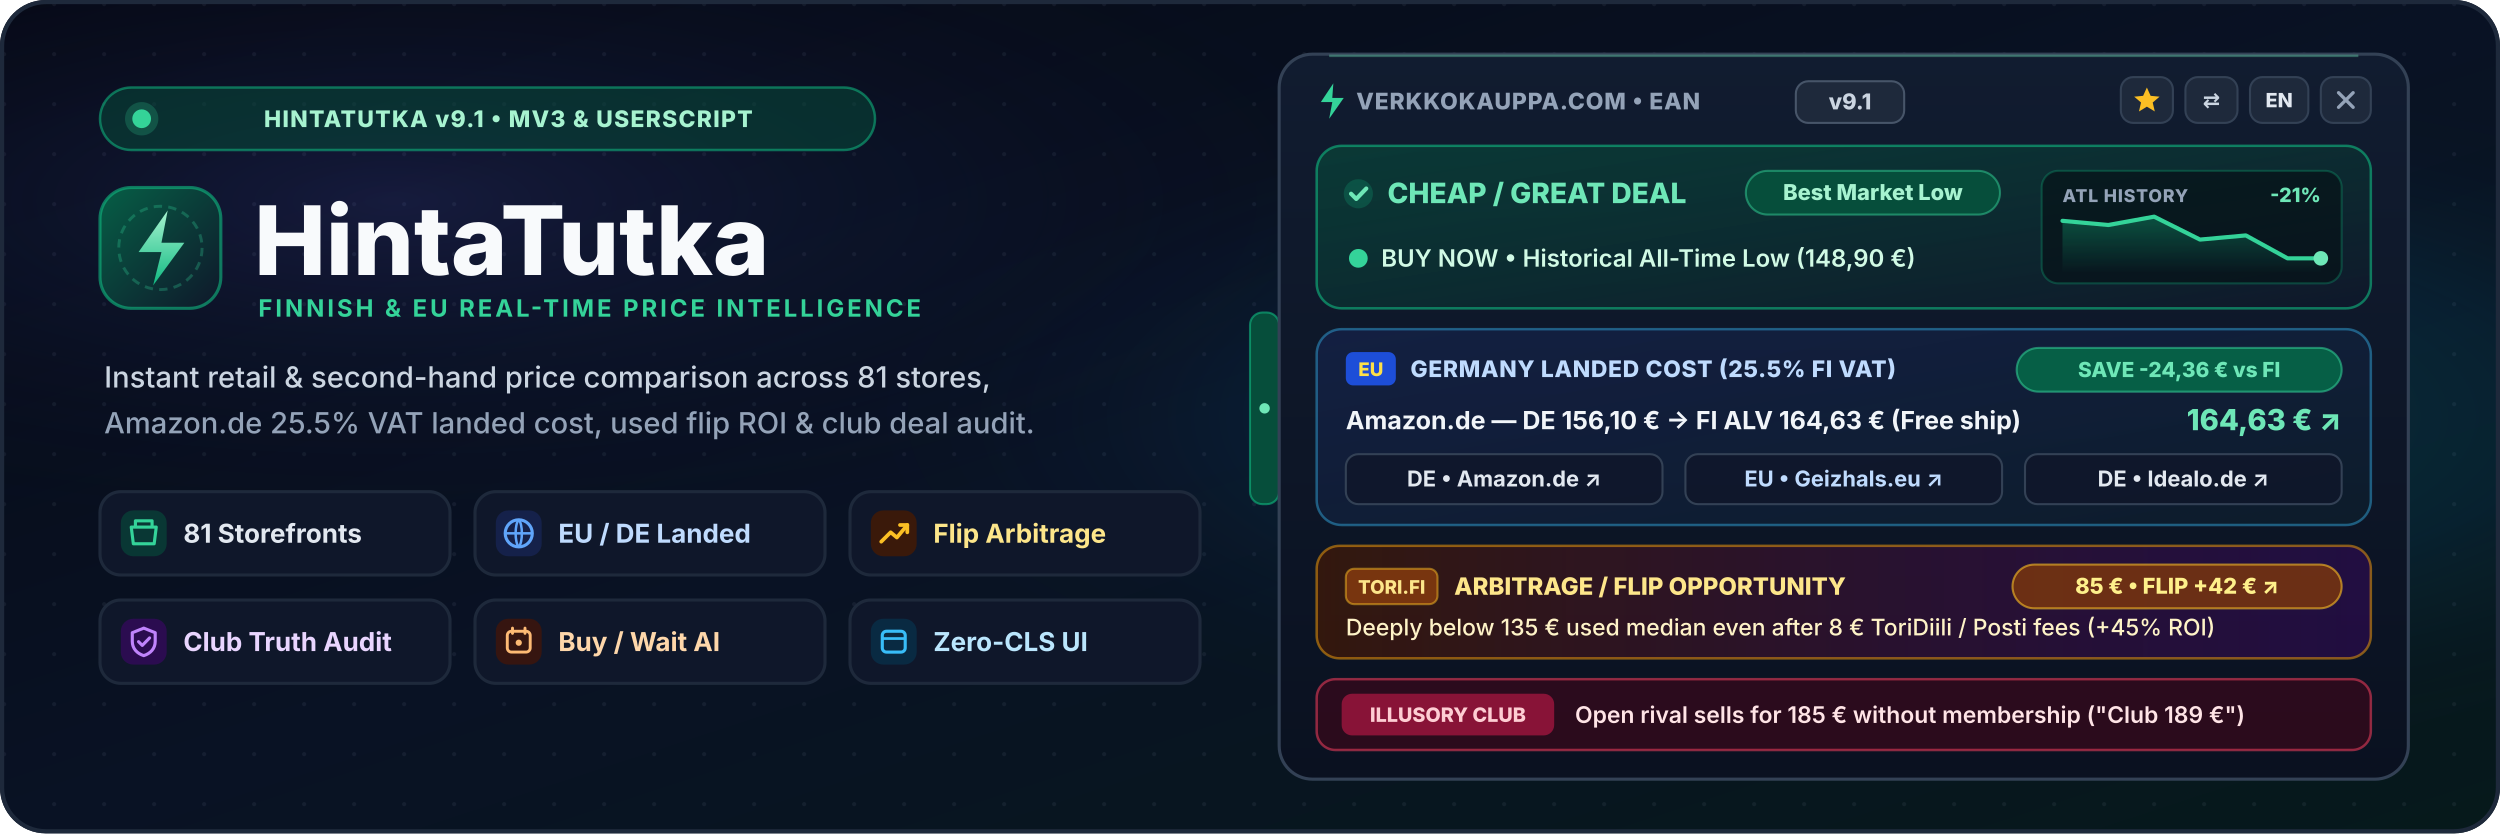
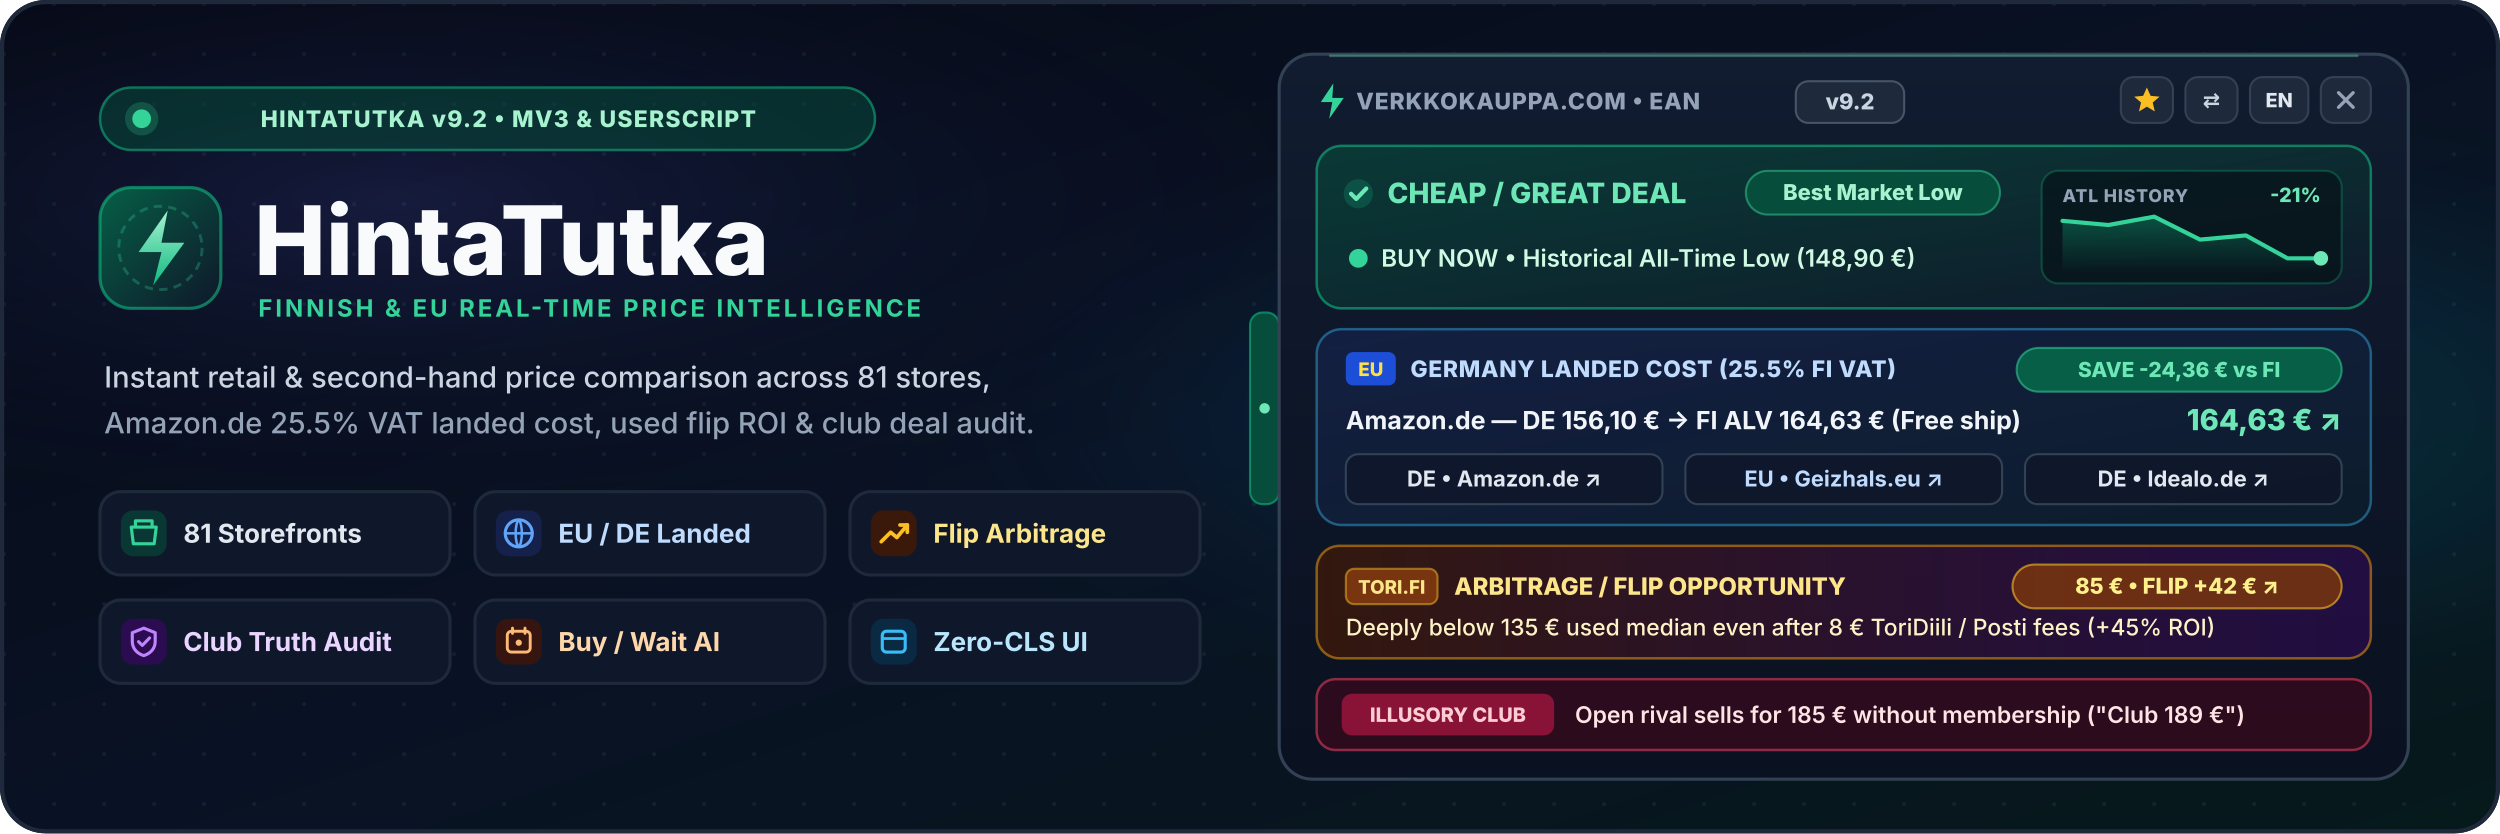
- <svg xmlns="http://www.w3.org/2000/svg" viewBox="0 0 1200 400" width="1200" height="400" role="img" aria-label="HintaTutka v9.1 — Finnish &amp; EU Real-Time Price Intelligence">
+ <svg xmlns="http://www.w3.org/2000/svg" viewBox="0 0 1200 400" width="1200" height="400" role="img" aria-label="HintaTutka v9.2 — Finnish &amp; EU Real-Time Price Intelligence">
  <defs>
    <linearGradient id="bgMain" x1="0%" y1="0%" x2="100%" y2="100%">
      <stop offset="0%" stop-color="#050914" />
      <stop offset="50%" stop-color="#091224" />
      <stop offset="100%" stop-color="#06191b" />
    </linearGradient>
    <radialGradient id="auraRight" cx="77%" cy="50%" r="44%">
      <stop offset="0%" stop-color="#10b981" stop-opacity="0.20" />
      <stop offset="55%" stop-color="#0ea5e9" stop-opacity="0.08" />
      <stop offset="100%" stop-color="#050914" stop-opacity="0" />
    </radialGradient>
    <radialGradient id="auraLeft" cx="16%" cy="24%" r="42%">
      <stop offset="0%" stop-color="#6366f1" stop-opacity="0.16" />
      <stop offset="100%" stop-color="#050914" stop-opacity="0" />
    </radialGradient>
    <linearGradient id="iconBg" x1="0%" y1="0%" x2="100%" y2="100%">
      <stop offset="0%" stop-color="#065f46" />
      <stop offset="100%" stop-color="#0f172a" />
    </linearGradient>
    <linearGradient id="boltGrad" x1="0%" y1="0%" x2="0%" y2="100%">
      <stop offset="0%" stop-color="#a7f3d0" />
      <stop offset="100%" stop-color="#10b981" />
    </linearGradient>
    <linearGradient id="panelBg" x1="0%" y1="0%" x2="0%" y2="100%">
      <stop offset="0%" stop-color="#111c30" />
      <stop offset="100%" stop-color="#0a1120" />
    </linearGradient>
    <linearGradient id="verdictGrad" x1="0%" y1="0%" x2="100%" y2="100%">
      <stop offset="0%" stop-color="#064e3b" stop-opacity="0.58" />
      <stop offset="100%" stop-color="#0f172a" stop-opacity="0.85" />
    </linearGradient>
    <linearGradient id="sparkFill" x1="0%" y1="0%" x2="0%" y2="100%">
      <stop offset="0%" stop-color="#10b981" stop-opacity="0.35" />
      <stop offset="100%" stop-color="#10b981" stop-opacity="0.0" />
    </linearGradient>
    <linearGradient id="euCardGrad" x1="0%" y1="0%" x2="100%" y2="100%">
      <stop offset="0%" stop-color="#172554" stop-opacity="0.55" />
      <stop offset="100%" stop-color="#0c1f2c" stop-opacity="0.72" />
    </linearGradient>
    <linearGradient id="flipCardGrad" x1="0%" y1="0%" x2="100%" y2="0%">
      <stop offset="0%" stop-color="#451a03" stop-opacity="0.68" />
      <stop offset="100%" stop-color="#3b0764" stop-opacity="0.45" />
    </linearGradient>
    <pattern id="dotGrid" width="24" height="24" patternUnits="userSpaceOnUse">
      <circle cx="2" cy="2" r="1" fill="#94a3b8" fill-opacity="0.09" />
    </pattern>
  </defs>
  <rect width="1200" height="400" rx="22" fill="url(#bgMain)" />
  <rect width="1200" height="400" rx="22" fill="url(#dotGrid)" />
  <rect width="1200" height="400" rx="22" fill="url(#auraLeft)" />
  <rect width="1200" height="400" rx="22" fill="url(#auraRight)" />
  <rect x="1" y="1" width="1198" height="398" rx="21" fill="none" stroke="#1e293b" stroke-width="2" />
  <g transform="translate(48, 42)">
    <rect x="0" y="0" width="372" height="30" rx="15" fill="#064e3b" fill-opacity="0.5" stroke="#10b981" stroke-opacity="0.55" stroke-width="1.2" />
    <circle cx="20" cy="15" r="4.5" fill="#34d399" />
    <circle cx="20" cy="15" r="8" fill="#34d399" fill-opacity="0.22" />
-     <text x="196" y="19" text-anchor="middle" font-family="-apple-system, BlinkMacSystemFont, 'Segoe UI', Inter, Roboto, sans-serif" font-size="11" font-weight="800" fill="#a7f3d0" letter-spacing="0.6">HINTATUTKA v9.1 • MV3 &amp; USERSCRIPT</text>
+     <text x="196" y="19" text-anchor="middle" font-family="-apple-system, BlinkMacSystemFont, 'Segoe UI', Inter, Roboto, sans-serif" font-size="11" font-weight="800" fill="#a7f3d0" letter-spacing="0.6">HINTATUTKA v9.2 • MV3 &amp; USERSCRIPT</text>
    <g transform="translate(0, 48)">
      <rect x="0" y="0" width="58" height="58" rx="15" fill="url(#iconBg)" stroke="#10b981" stroke-opacity="0.6" stroke-width="1.5" />
      <circle cx="29" cy="29" r="20" fill="none" stroke="#34d399" stroke-opacity="0.28" stroke-width="1.4" stroke-dasharray="4 3" />
      <path d="M32.5 11L18.5 31H29.5L25.5 47L40.5 26.5H29.5L32.5 11Z" fill="url(#boltGrad)" />
      <text x="74" y="42" font-family="-apple-system, BlinkMacSystemFont, 'Segoe UI', Inter, Roboto, sans-serif" font-size="46" font-weight="800" fill="#f8fafc">HintaTutka</text>
      <text x="76" y="62" font-family="-apple-system, BlinkMacSystemFont, 'Segoe UI', Inter, Roboto, sans-serif" font-size="11.5" font-weight="700" fill="#34d399" letter-spacing="1.4">FINNISH &amp; EU REAL-TIME PRICE INTELLIGENCE</text>
    </g>
    <text x="2" y="144" font-family="-apple-system, BlinkMacSystemFont, 'Segoe UI', Inter, Roboto, sans-serif" font-size="14" font-weight="500" fill="#cbd5e1">Instant retail &amp; second-hand price comparison across 81 stores,</text>
    <text x="2" y="166" font-family="-apple-system, BlinkMacSystemFont, 'Segoe UI', Inter, Roboto, sans-serif" font-size="14" font-weight="500" fill="#94a3b8">Amazon.de 25.5% VAT landed cost, used flip ROI &amp; club deal audit.</text>
    <g transform="translate(0, 194)" font-family="-apple-system, BlinkMacSystemFont, 'Segoe UI', Inter, Roboto, sans-serif" font-size="12.5" font-weight="700">
      <g transform="translate(0, 0)">
        <rect width="168" height="40" rx="10" fill="#0f172a" stroke="#1e293b" stroke-width="1.5" />
        <rect x="10" y="9" width="22" height="22" rx="6" fill="#064e3b" fill-opacity="0.6" />
        <path d="M15 17h12l-1 8H16l-1-8zm2-3h8v3h-8v-3z" fill="none" stroke="#34d399" stroke-width="1.5" stroke-linejoin="round" />
        <text x="40" y="24.5" fill="#e2e8f0">81 Storefronts</text>
      </g>
      <g transform="translate(180, 0)">
        <rect width="168" height="40" rx="10" fill="#0f172a" stroke="#1e293b" stroke-width="1.5" />
        <rect x="10" y="9" width="22" height="22" rx="6" fill="#172554" fill-opacity="0.75" />
        <circle cx="21" cy="20" r="6.5" fill="none" stroke="#60a5fa" stroke-width="1.5" />
        <path d="M14.5 20h13M21 13.5c2 2 2 11 0 13M21 13.5c-2 2-2 11 0 13" fill="none" stroke="#60a5fa" stroke-width="1.2" />
        <text x="40" y="24.5" fill="#bfdbfe">EU / DE Landed</text>
      </g>
      <g transform="translate(360, 0)">
        <rect width="168" height="40" rx="10" fill="#0f172a" stroke="#1e293b" stroke-width="1.5" />
        <rect x="10" y="9" width="22" height="22" rx="6" fill="#451a03" fill-opacity="0.8" />
        <polyline points="15,24 19.5,19.5 22.5,22 27.5,16" fill="none" stroke="#fbbf24" stroke-width="1.8" stroke-linecap="round" stroke-linejoin="round" />
        <polyline points="24,16 27.5,16 27.5,19.5" fill="none" stroke="#fbbf24" stroke-width="1.8" stroke-linecap="round" stroke-linejoin="round" />
        <text x="40" y="24.5" fill="#fde68a">Flip Arbitrage</text>
      </g>
      <g transform="translate(0, 52)">
        <rect width="168" height="40" rx="10" fill="#0f172a" stroke="#1e293b" stroke-width="1.5" />
        <rect x="10" y="9" width="22" height="22" rx="6" fill="#3b0764" fill-opacity="0.65" />
        <path d="M21 13.5l5.5 2.2v4.2c0 3.4-2.3 5.8-5.5 6.8-3.2-1-5.5-3.4-5.5-6.8v-4.2L21 13.5z" fill="none" stroke="#c084fc" stroke-width="1.5" stroke-linejoin="round" />
        <polyline points="18.5,20 20.3,21.8 23.8,18.2" fill="none" stroke="#c084fc" stroke-width="1.5" stroke-linecap="round" stroke-linejoin="round" />
        <text x="40" y="24.5" fill="#e9d5ff">Club Truth Audit</text>
      </g>
      <g transform="translate(180, 52)">
        <rect width="168" height="40" rx="10" fill="#0f172a" stroke="#1e293b" stroke-width="1.5" />
        <rect x="10" y="9" width="22" height="22" rx="6" fill="#431407" fill-opacity="0.75" />
        <rect x="15.5" y="15" width="11" height="10" rx="2" fill="none" stroke="#fdba74" stroke-width="1.4" />
        <line x1="18" y1="13.5" x2="18" y2="16" stroke="#fdba74" stroke-width="1.4" stroke-linecap="round" />
        <line x1="24" y1="13.5" x2="24" y2="16" stroke="#fdba74" stroke-width="1.4" stroke-linecap="round" />
        <circle cx="21" cy="20.5" r="1.5" fill="#fdba74" />
        <text x="40" y="24.5" fill="#fed7aa">Buy / Wait AI</text>
      </g>
      <g transform="translate(360, 52)">
        <rect width="168" height="40" rx="10" fill="#0f172a" stroke="#1e293b" stroke-width="1.5" />
        <rect x="10" y="9" width="22" height="22" rx="6" fill="#082f49" fill-opacity="0.8" />
        <rect x="15.5" y="15" width="11" height="10" rx="2" fill="none" stroke="#38bdf8" stroke-width="1.5" />
        <line x1="15.5" y1="18.5" x2="26.5" y2="18.5" stroke="#38bdf8" stroke-width="1.3" />
        <text x="40" y="24.5" fill="#bae6fd">Zero-CLS UI</text>
      </g>
    </g>
  </g>
  <g transform="translate(614, 26)" font-family="-apple-system, BlinkMacSystemFont, 'Segoe UI', Inter, Roboto, sans-serif">
    <rect x="-14" y="124" width="14" height="92" rx="6" fill="#064e3b" stroke="#10b981" stroke-opacity="0.6" />
    <circle cx="-7" cy="170" r="2.5" fill="#6ee7b7" />
    <rect x="0" y="0" width="542" height="348" rx="16" fill="url(#panelBg)" stroke="#334155" stroke-width="1.5" />
    <line x1="24" y1="0.8" x2="518" y2="0.8" stroke="#6ee7b7" stroke-opacity="0.35" stroke-width="1.2" />
    <g transform="translate(18, 12)">
      <path d="M8 2L2 11h5.5L6 19l7-10H7.5L8 2z" fill="#34d399" />
      <text x="19" y="14.5" font-size="11" font-weight="800" fill="#94a3b8" letter-spacing="0.4">VERKKOKAUPPA.COM • EAN</text>
      <rect x="230" y="1" width="52" height="20" rx="6" fill="#1e293b" stroke="#475569" />
-       <text x="256" y="14.5" text-anchor="middle" font-size="10.5" font-weight="800" fill="#cbd5e1">v9.1</text>
+       <text x="256" y="14.5" text-anchor="middle" font-size="10.5" font-weight="800" fill="#cbd5e1">v9.2</text>
      <g transform="translate(386, -1)">
        <rect x="0" y="0" width="25" height="22" rx="6" fill="#1e293b" stroke="#334155" />
        <polygon points="12.5,5 14.3,9 18.6,9.4 15.3,12.2 16.3,16.5 12.5,14.2 8.7,16.5 9.7,12.2 6.4,9.4 10.7,9" fill="#fbbf24" />
        <rect x="31" y="0" width="25" height="22" rx="6" fill="#1e293b" stroke="#334155" />
        <text x="43.5" y="14.5" text-anchor="middle" font-size="10" font-weight="800" fill="#cbd5e1">⇄</text>
        <rect x="62" y="0" width="28" height="22" rx="6" fill="#1e293b" stroke="#334155" />
        <text x="76" y="14.5" text-anchor="middle" font-size="9.5" font-weight="800" fill="#e2e8f0">EN</text>
        <rect x="96" y="0" width="24" height="22" rx="6" fill="#1e293b" stroke="#334155" />
        <path d="M104.5 7.5l7 7M111.5 7.5l-7 7" stroke="#94a3b8" stroke-width="1.6" stroke-linecap="round" />
      </g>
    </g>
    <g transform="translate(18, 44)">
      <rect width="506" height="78" rx="12" fill="url(#verdictGrad)" stroke="#10b981" stroke-opacity="0.6" stroke-width="1.2" />
      <circle cx="20" cy="23" r="7" fill="#10b981" fill-opacity="0.22" />
      <polyline points="16.5,23 19,25.5 23.8,20.5" fill="none" stroke="#6ee7b7" stroke-width="2" stroke-linecap="round" stroke-linejoin="round" />
      <text x="34" y="27.5" font-size="13.5" font-weight="800" fill="#6ee7b7">CHEAP / GREAT DEAL</text>
      <rect x="206" y="12" width="122" height="21" rx="10.5" fill="#064e3b" stroke="#34d399" stroke-opacity="0.5" />
      <text x="267" y="26" text-anchor="middle" font-size="10.5" font-weight="800" fill="#a7f3d0">Best Market Low</text>
      <circle cx="20" cy="54" r="4.5" fill="#34d399" />
      <text x="31" y="58" font-size="11.5" font-weight="600" fill="#d1fae5">BUY NOW • Historical All-Time Low (148,90 €)</text>
      <g transform="translate(348, 12)">
        <rect width="144" height="54" rx="8" fill="#061318" fill-opacity="0.72" stroke="#10b981" stroke-opacity="0.28" />
        <text x="10" y="15" font-size="8.5" font-weight="800" fill="#94a3b8" letter-spacing="0.4">ATL HISTORY</text>
        <text x="134" y="15" text-anchor="end" font-size="9.5" font-weight="800" fill="#6ee7b7">-21%</text>
        <path d="M10,24 L32,26 L54,22 L76,33 L98,31 L118,42 L134,42 L134,49 L10,49 Z" fill="url(#sparkFill)" />
        <polyline points="10,24 32,26 54,22 76,33 98,31 118,42 134,42" fill="none" stroke="#34d399" stroke-width="2" stroke-linecap="round" stroke-linejoin="round" />
        <circle cx="134" cy="42" r="3.5" fill="#6ee7b7" />
      </g>
    </g>
    <g transform="translate(18, 132)">
      <rect width="506" height="94" rx="12" fill="url(#euCardGrad)" stroke="#38bdf8" stroke-opacity="0.42" stroke-width="1.2" />
      <rect x="14" y="11" width="24" height="16" rx="3.5" fill="#1d4ed8" />
      <text x="26" y="22.5" text-anchor="middle" font-size="9" font-weight="800" fill="#fde047">EU</text>
      <text x="45" y="23" font-size="11" font-weight="800" fill="#bfdbfe" letter-spacing="0.3">GERMANY LANDED COST (25.5% FI VAT)</text>
      <rect x="336" y="9" width="156" height="21" rx="10.5" fill="#065f46" stroke="#34d399" stroke-opacity="0.55" />
      <text x="414" y="23" text-anchor="middle" font-size="10" font-weight="800" fill="#6ee7b7">SAVE -24,36 € vs FI</text>
      <text x="14" y="48" font-size="12" font-weight="700" fill="#f1f5f9">Amazon.de — DE 156,10 €  →  FI ALV 164,63 € (Free ship)</text>
      <text x="492" y="48.5" text-anchor="end" font-size="14" font-weight="800" fill="#6ee7b7">164,63 € ↗</text>
      <g transform="translate(14, 60)" font-size="10.5" font-weight="700">
        <rect x="0" y="0" width="152" height="24" rx="6" fill="#0f172a" fill-opacity="0.82" stroke="#334155" />
        <text x="76" y="15.5" text-anchor="middle" fill="#e2e8f0">DE • Amazon.de ↗</text>
        <rect x="163" y="0" width="152" height="24" rx="6" fill="#0f172a" fill-opacity="0.82" stroke="#334155" />
        <text x="239" y="15.5" text-anchor="middle" fill="#bfdbfe">EU • Geizhals.eu ↗</text>
        <rect x="326" y="0" width="152" height="24" rx="6" fill="#0f172a" fill-opacity="0.82" stroke="#334155" />
        <text x="402" y="15.5" text-anchor="middle" fill="#e2e8f0">DE • Idealo.de ↗</text>
      </g>
    </g>
    <g transform="translate(18, 236)">
      <rect width="506" height="54" rx="11" fill="url(#flipCardGrad)" stroke="#f59e0b" stroke-opacity="0.52" stroke-width="1.2" />
      <rect x="14" y="11" width="44" height="17" rx="4" fill="#78350f" stroke="#fbbf24" stroke-opacity="0.5" />
      <text x="36" y="23" text-anchor="middle" font-size="9" font-weight="800" fill="#fde68a">TORI.FI</text>
      <text x="66" y="23.5" font-size="11.5" font-weight="800" fill="#fde68a">ARBITRAGE / FLIP OPPORTUNITY</text>
      <rect x="334" y="9" width="158" height="21" rx="10.5" fill="#78350f" fill-opacity="0.85" stroke="#fbbf24" stroke-opacity="0.6" />
      <text x="413" y="23" text-anchor="middle" font-size="10.5" font-weight="800" fill="#fef08a">85 € • FLIP +42 € ↗</text>
      <text x="14" y="43" font-size="11" font-weight="500" fill="#fef3c7">Deeply below 135 € used median even after 8 € ToriDiili / Posti fees (+45% ROI)</text>
    </g>
    <g transform="translate(18, 300)">
      <rect width="506" height="34" rx="9" fill="#4c0519" fill-opacity="0.5" stroke="#f43f5e" stroke-opacity="0.55" stroke-width="1.2" />
      <rect x="12" y="7" width="102" height="20" rx="5" fill="#881337" />
      <text x="63" y="20.5" text-anchor="middle" font-size="9.5" font-weight="800" fill="#fecdd3">ILLUSORY CLUB</text>
      <text x="124" y="21" font-size="11" font-weight="600" fill="#ffe4e6">Open rival sells for 185 € without membership ("Club 189 €")</text>
    </g>
  </g>
</svg>
